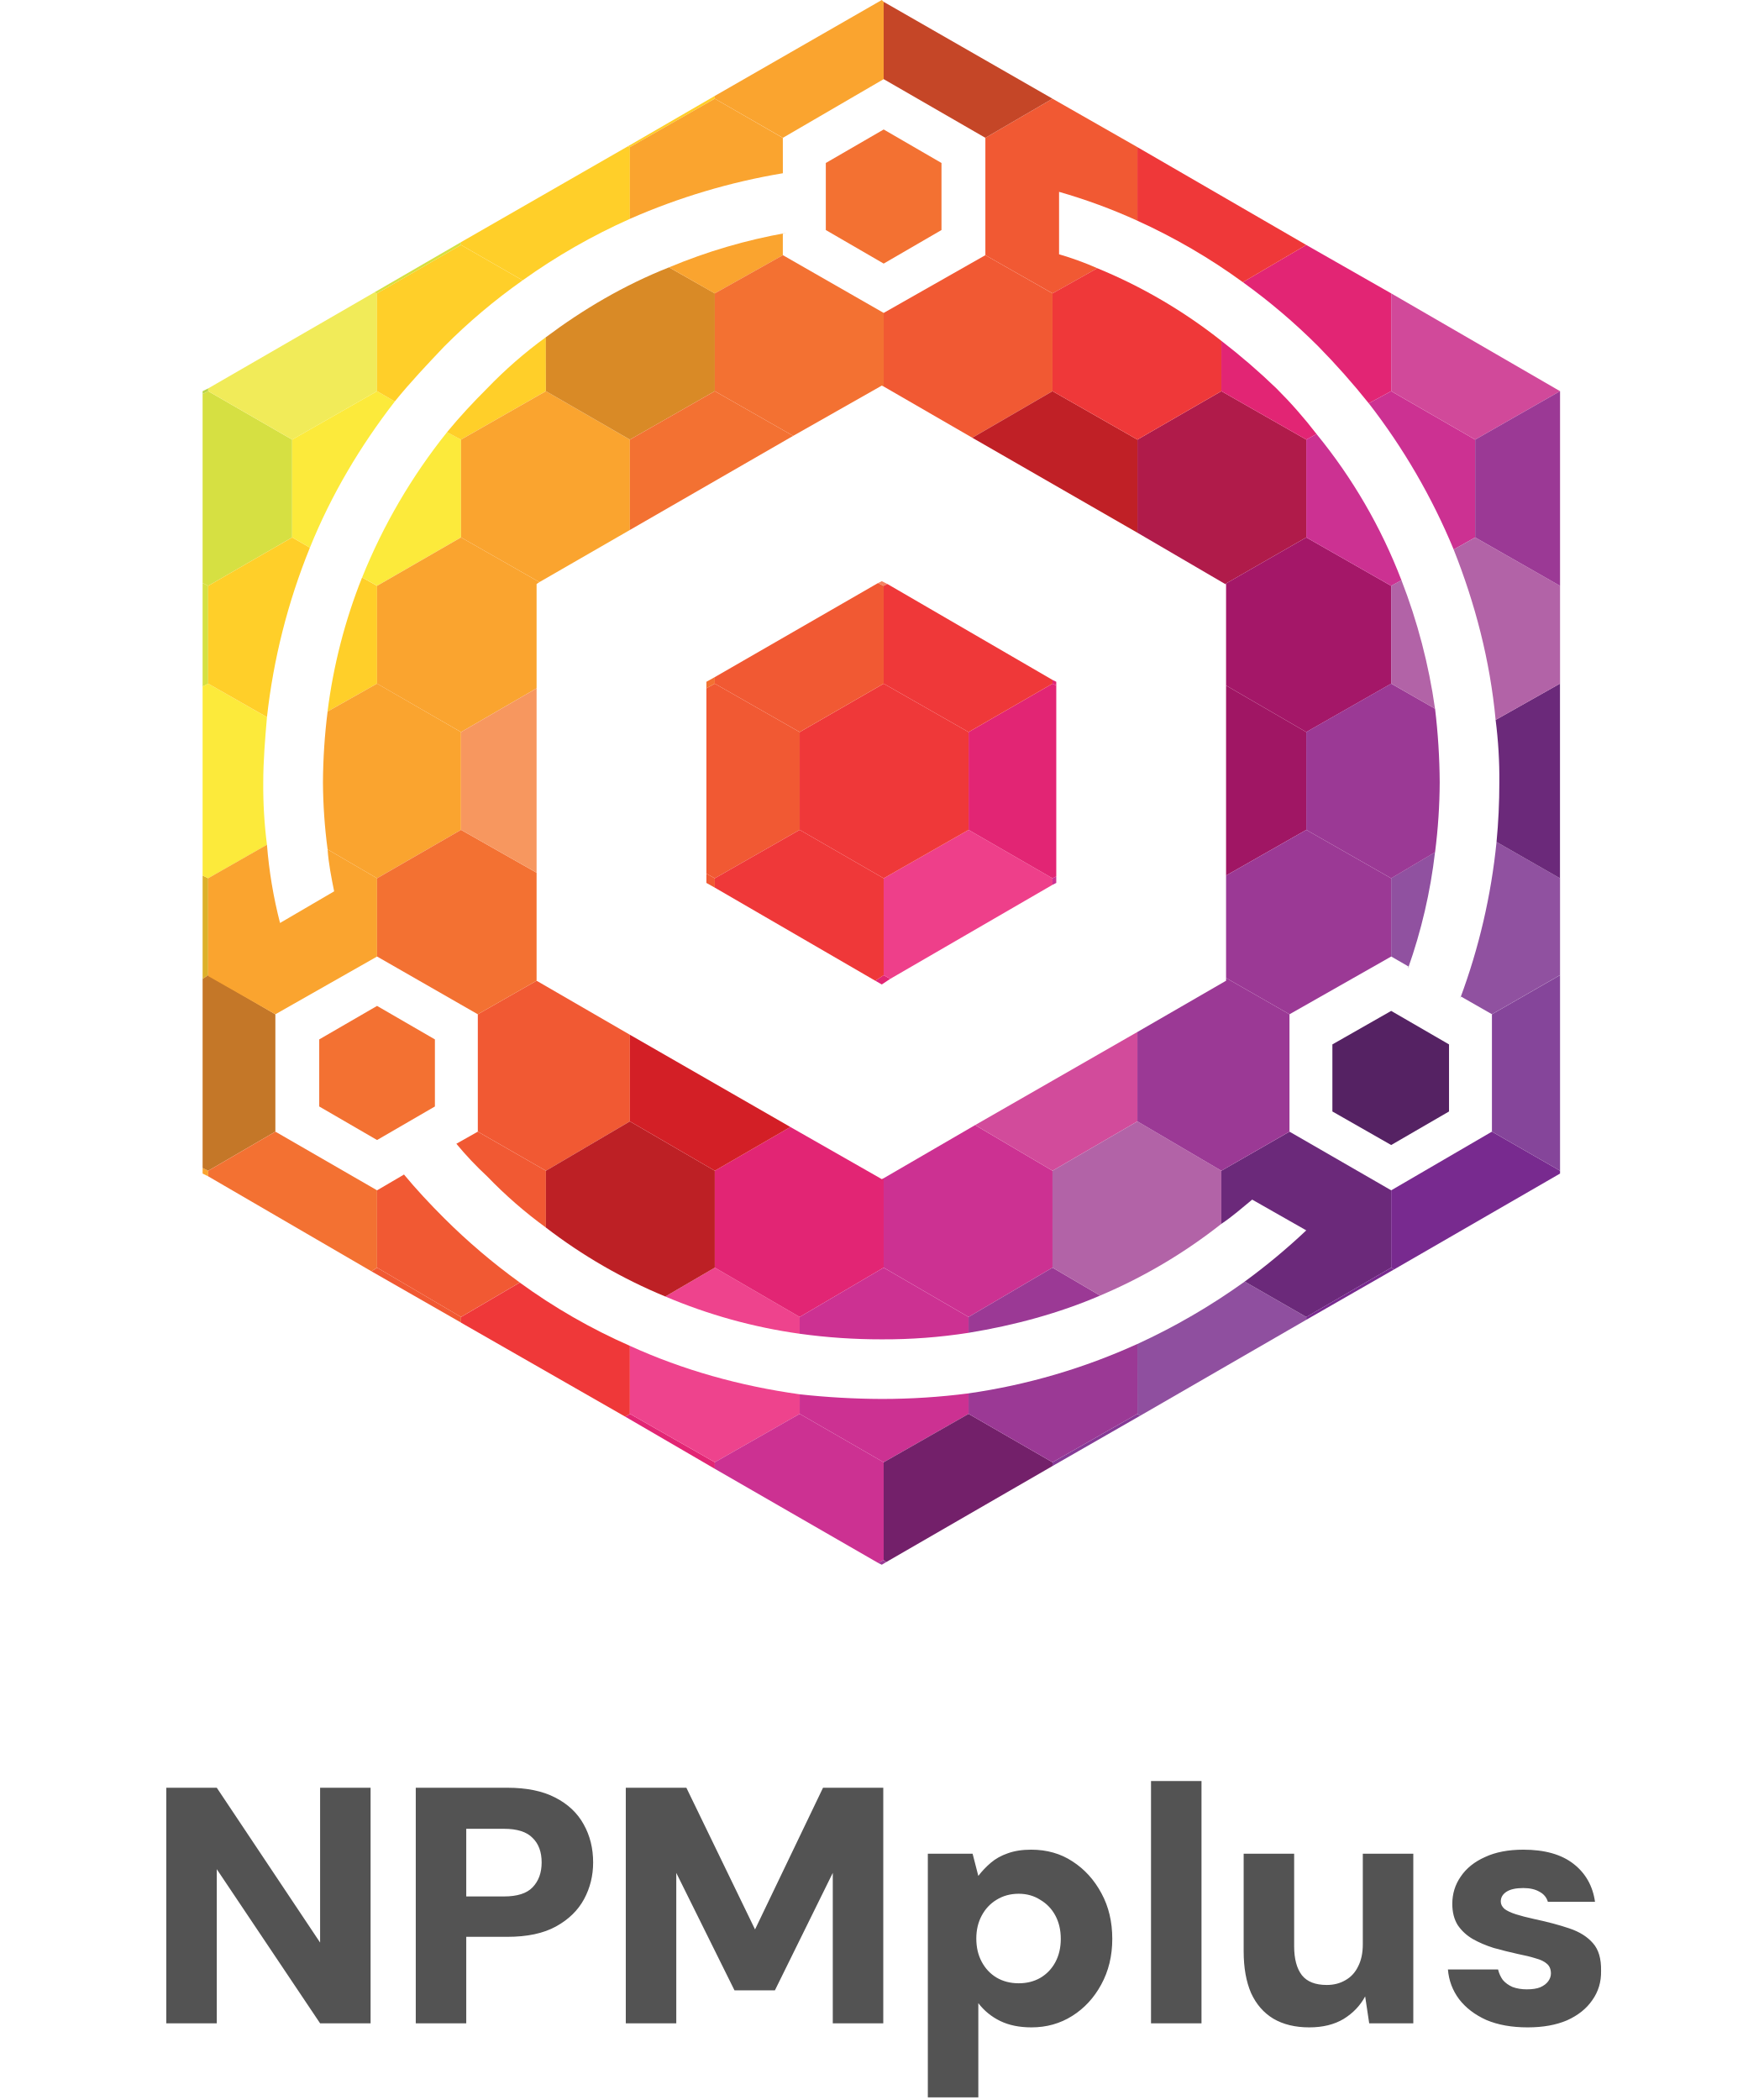
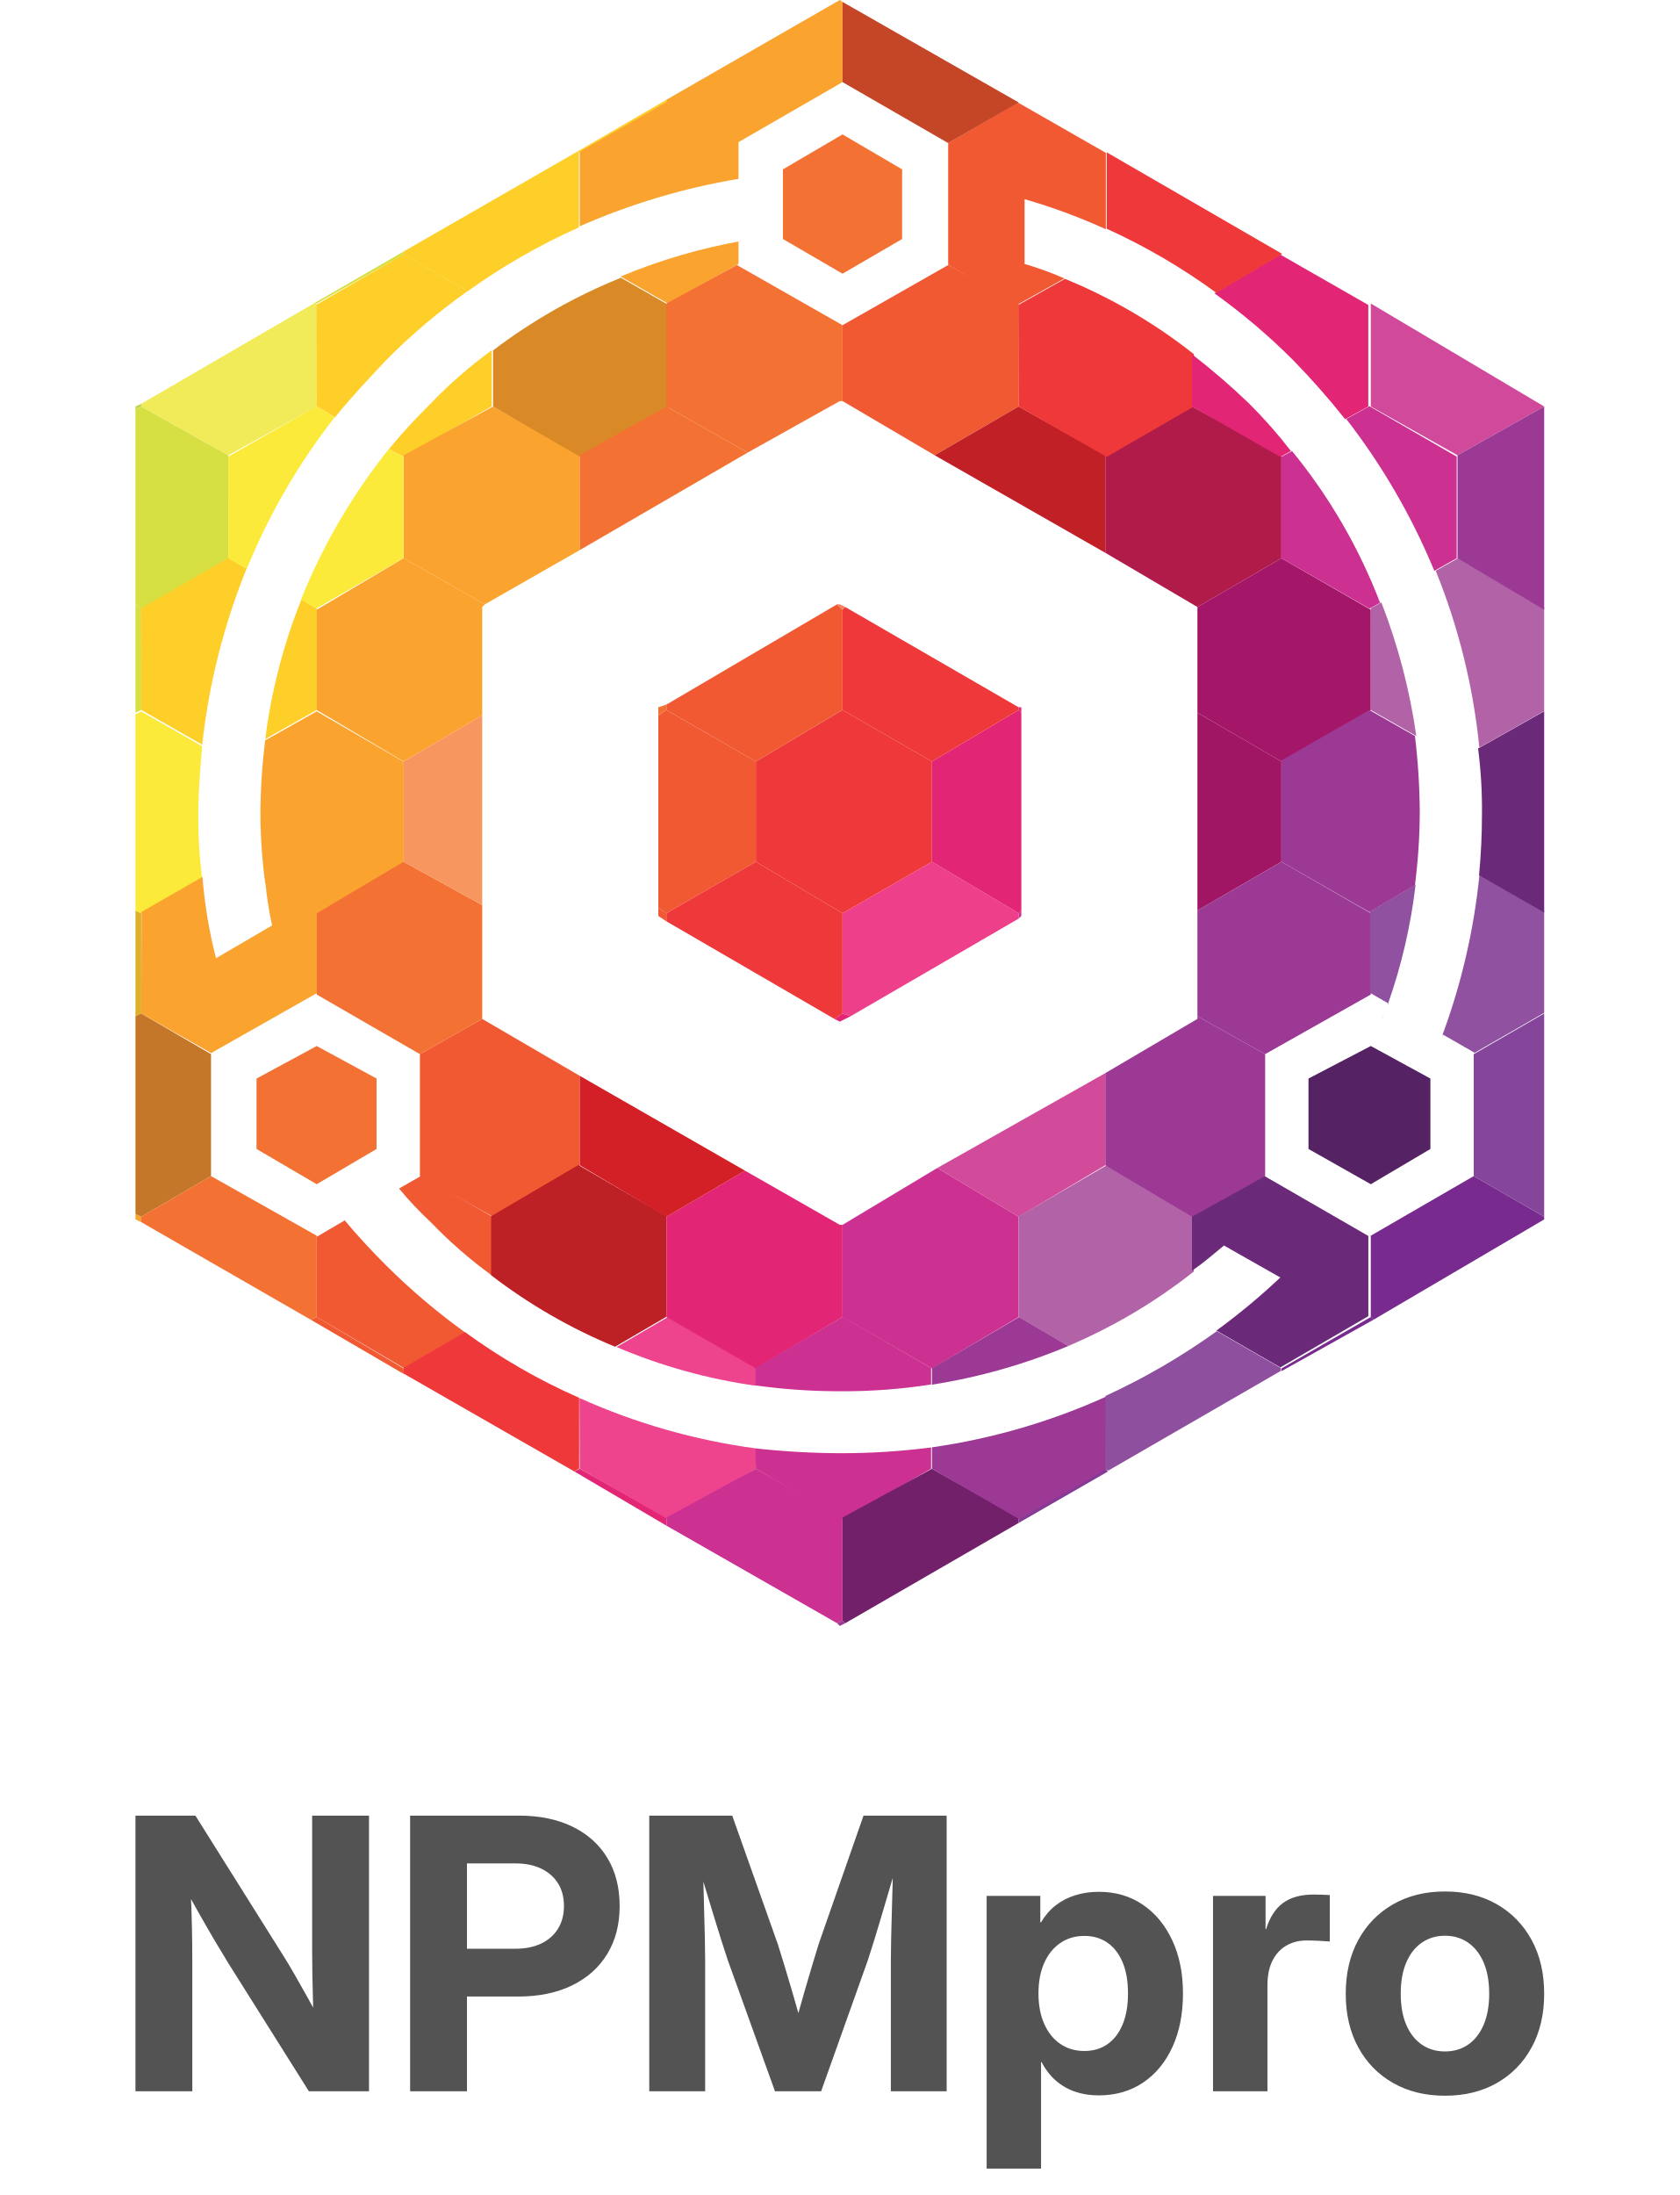
- <svg xmlns="http://www.w3.org/2000/svg" width="1288" height="1534" viewBox="0 0 1288 1534" fill="none">
-   <path fill-rule="evenodd" clip-rule="evenodd" d="M152.087 859.287V855.213L148 853.169V857.256L152.087 859.287Z" fill="#FAA42F" />
-   <path fill-rule="evenodd" clip-rule="evenodd" d="M148 715.053L152.087 712.329V641.568L148 639.549V715.053Z" fill="#DDB02A" />
-   <path fill-rule="evenodd" clip-rule="evenodd" d="M148 853.169L152.087 855.213L201.15 826.631V740.91L152.087 712.329L148 715.053V853.169Z" fill="#C47728" />
-   <path fill-rule="evenodd" clip-rule="evenodd" d="M271.351 928.674L275.438 925.974L336.773 962.023V966.122L271.351 928.674Z" fill="#F15933" />
-   <path fill-rule="evenodd" clip-rule="evenodd" d="M271.351 928.674L275.438 925.974V869.504L201.15 826.631L152.086 855.213V859.287L271.351 928.674Z" fill="#F37132" />
-   <path fill-rule="evenodd" clip-rule="evenodd" d="M148 501.432L152.087 499.389V427.947L148 425.892V501.432Z" fill="#D6E042" />
-   <path fill-rule="evenodd" clip-rule="evenodd" d="M148 639.549L152.074 641.568L195.008 617.085C193.072 601.969 192.166 586.739 192.296 571.5C192.296 555.835 193.658 539.501 195.008 523.872L152.074 499.353L148 501.396V639.549Z" fill="#FCEA3B" />
-   <path fill-rule="evenodd" clip-rule="evenodd" d="M152.075 713.01L201.15 740.91L275.438 698.719V641.556L239.304 620.49C239.997 630.707 242.04 640.899 244.083 651.103L204.556 674.212C199.724 655.47 196.529 636.343 195.008 617.048L152.075 641.531V713.01Z" fill="#FAA42F" />
-   <path fill-rule="evenodd" clip-rule="evenodd" d="M275.438 925.974V869.504L295.189 857.937L294.52 857.268C304.056 868.822 314.272 879.696 324.501 889.912C341.631 906.989 360.087 922.683 379.694 936.847L336.76 962.023L275.438 925.974ZM349.032 826.643L398.777 855.213V896.711C383.401 885.513 369.035 872.99 355.843 859.287C347.826 851.862 340.313 843.911 333.355 835.485L349.032 826.643Z" fill="#F15933" />
-   <path fill-rule="evenodd" clip-rule="evenodd" d="M522.14 1072.93V1068.16L460.124 1032.8L456.719 1034.84L522.14 1072.93Z" fill="#E22574" />
-   <path fill-rule="evenodd" clip-rule="evenodd" d="M456.719 1034.84L460.124 1032.8V983.113C431.728 970.648 404.762 955.152 379.694 936.896L336.761 962.072V966.171L456.719 1034.84Z" fill="#EF3839" />
-   <path fill-rule="evenodd" clip-rule="evenodd" d="M148 287.787L152.087 285.744V283.713L148 285.744V287.787Z" fill="#BBD64B" />
-   <path fill-rule="evenodd" clip-rule="evenodd" d="M148 425.891L152.087 427.947L213.422 392.566V321.136L152.087 285.744L148 287.787V425.891Z" fill="#D6E042" />
-   <path fill-rule="evenodd" clip-rule="evenodd" d="M152.075 499.353L195.008 523.835C199.725 481.327 210.28 439.672 226.375 400.046L213.422 392.579L152.075 427.947V499.353ZM239.304 519.761L275.438 499.353V427.947L264.492 421.805C251.958 453.266 243.482 486.195 239.267 519.798L239.304 519.761Z" fill="#FFCF29" />
-   <path fill-rule="evenodd" clip-rule="evenodd" d="M239.303 620.49L275.438 641.568L336.76 606.199V534.757L275.438 499.353L239.303 519.761C237.139 536.912 236.005 554.177 235.91 571.464C236.005 587.849 237.139 604.212 239.303 620.454V620.49Z" fill="#FAA42F" />
-   <path fill-rule="evenodd" clip-rule="evenodd" d="M349.033 740.91L391.966 716.403L460.124 755.87V819.139L398.789 855.213L349.033 826.631V740.91Z" fill="#F15933" />
-   <path fill-rule="evenodd" clip-rule="evenodd" d="M460.124 1032.8L522.152 1068.16L584.181 1032.8V1018.51C540.554 1012.42 498.983 1000.82 460.124 983.113V1032.8ZM584.181 974.271V962.023L522.152 925.974L486.018 947.063C517.396 960.409 550.398 969.557 584.169 974.271H584.181Z" fill="#EE438D" />
-   <path fill-rule="evenodd" clip-rule="evenodd" d="M349.032 740.91L391.966 716.403V637.493L336.773 606.199L275.438 641.568V698.719L349.032 740.91Z" fill="#F37132" />
-   <path fill-rule="evenodd" clip-rule="evenodd" d="M641.405 1141.65L645.504 1139.61V1068.16L584.156 1032.8L522.14 1068.16V1072.93L641.405 1141.65Z" fill="#CC3192" />
-   <path fill-rule="evenodd" clip-rule="evenodd" d="M486.006 947.063L522.14 925.974V855.213L460.112 819.139L398.765 855.213V896.711C425.502 917.255 454.831 934.185 485.994 947.063H486.006Z" fill="#BD2025" />
-   <path fill-rule="evenodd" clip-rule="evenodd" d="M647.522 1140.97L645.504 1139.61L641.405 1141.65L644.129 1143L647.522 1140.97Z" fill="#9B3995" />
-   <path fill-rule="evenodd" clip-rule="evenodd" d="M152.086 285.744L213.422 321.137L275.438 285.744V214.302L273.394 213.621L152.086 283.713V285.744Z" fill="#F1EB59" />
-   <path fill-rule="evenodd" clip-rule="evenodd" d="M213.422 392.578L226.375 400.046C242.04 361.248 263.166 325.855 288.403 293.236L275.45 285.744L213.422 321.136V392.578ZM264.504 421.768L275.45 427.91L336.773 392.542V321.136L326.557 315.688C300.801 347.835 279.902 383.589 264.528 421.805L264.504 421.768Z" fill="#FCEA3B" />
-   <path fill-rule="evenodd" clip-rule="evenodd" d="M275.438 499.389L336.773 534.757L391.966 502.782V426.597L394.021 425.223L336.773 392.567L275.438 427.947V499.389Z" fill="#FAA42F" />
-   <path fill-rule="evenodd" clip-rule="evenodd" d="M522.14 925.974L584.156 962.023L645.504 925.974V860.662L644.129 861.331L577.345 823.238L522.14 855.213V925.974Z" fill="#E22574" />
-   <path fill-rule="evenodd" clip-rule="evenodd" d="M336.773 606.199L391.966 637.493V502.782L336.773 534.757V606.199Z" fill="#F7975F" />
-   <path fill-rule="evenodd" clip-rule="evenodd" d="M584.157 1032.8L645.492 1068.16L707.52 1032.8V1017.82C686.499 1020.54 665.325 1021.9 644.13 1021.9C624.097 1021.83 604.082 1020.69 584.169 1018.51L584.157 1032.8ZM707.508 973.59V962.023L645.48 925.974L584.145 962.023V974.271C604.012 977.027 624.048 978.393 644.105 978.357C665.329 978.458 686.526 976.864 707.496 973.59H707.508Z" fill="#CC3192" />
-   <path fill-rule="evenodd" clip-rule="evenodd" d="M460.124 819.139L522.14 855.213L577.345 823.238L460.124 755.87V819.139Z" fill="#D31F26" />
-   <path fill-rule="evenodd" clip-rule="evenodd" d="M645.504 1139.61L647.523 1140.97L768.831 1070.89V1068.16L707.52 1032.8L645.504 1068.16V1139.61Z" fill="#73206A" />
-   <path fill-rule="evenodd" clip-rule="evenodd" d="M273.395 213.621L275.438 214.302L336.773 178.934V176.878L273.395 213.621Z" fill="#D6E042" />
-   <path fill-rule="evenodd" clip-rule="evenodd" d="M275.438 285.744L288.391 293.236C299.957 278.945 312.241 266.029 324.501 253.1C342.145 235.365 361.3 219.201 381.75 204.791L336.749 178.946L275.426 214.314L275.438 285.744ZM326.52 315.688L336.737 321.137L398.765 285.744V246.301C383.378 257.481 369.011 270 355.832 283.713C345.615 293.905 336.08 304.097 326.532 315.688H326.52Z" fill="#FFCF29" />
-   <path fill-rule="evenodd" clip-rule="evenodd" d="M336.773 392.566L394.021 425.222L460.124 387.13V321.136L398.789 285.744L336.773 321.136V392.566Z" fill="#FAA42F" />
-   <path fill-rule="evenodd" clip-rule="evenodd" d="M832.902 1034.13L830.847 1032.8L768.831 1068.16V1070.89L832.902 1034.13Z" fill="#853A96" />
-   <path fill-rule="evenodd" clip-rule="evenodd" d="M645.504 925.974L707.52 962.023L768.831 925.974V855.213L712.288 821.863L645.504 860.661V925.974Z" fill="#CC3192" />
-   <path fill-rule="evenodd" clip-rule="evenodd" d="M707.508 1032.8L768.831 1068.16L830.859 1032.8V981.714C791.669 999.558 750.134 1011.72 707.508 1017.82V1032.8ZM803.591 946.382L768.831 925.974L707.508 962.023V973.59C740.906 968.141 773.598 959.299 803.591 946.382Z" fill="#9B3995" />
-   <path fill-rule="evenodd" clip-rule="evenodd" d="M336.761 178.934L381.762 204.779C406.305 187.205 432.564 172.161 460.136 159.875V107.492L458.762 106.811L336.773 176.878L336.761 178.934Z" fill="#FFCF29" />
-   <path fill-rule="evenodd" clip-rule="evenodd" d="M398.777 285.744L460.124 321.137L522.153 285.744V214.302L488.706 195.292C455.989 208.233 426.009 225.917 398.704 246.374L398.777 285.744Z" fill="#D98A26" />
-   <path fill-rule="evenodd" clip-rule="evenodd" d="M830.847 1032.8L832.89 1034.15L954.198 964.079V962.023L909.197 936.178C884.596 953.853 858.35 969.118 830.823 981.763L830.847 1032.8Z" fill="#8F4F9F" />
-   <path fill-rule="evenodd" clip-rule="evenodd" d="M579.389 318.388L522.14 285.744L460.124 321.136V387.13L579.389 318.388Z" fill="#F37132" />
-   <path fill-rule="evenodd" clip-rule="evenodd" d="M712.288 821.863L768.831 855.213L830.847 819.139V753.827L712.288 821.863Z" fill="#D24B9B" />
-   <path fill-rule="evenodd" clip-rule="evenodd" d="M768.831 925.974L803.591 946.382C835.335 932.965 865.132 915.342 892.182 893.986V855.213L830.847 819.139L768.818 855.213L768.831 925.974Z" fill="#B263A7" />
-   <path fill-rule="evenodd" clip-rule="evenodd" d="M458.75 106.81L460.124 107.492L522.14 72.087V70.068L458.75 106.81Z" fill="#FFCF29" />
-   <path fill-rule="evenodd" clip-rule="evenodd" d="M488.706 195.292L522.104 214.351L571.836 186.45V170.76L574.572 170.091C545.103 175.276 516.303 183.729 488.706 195.292ZM571.836 100.717L522.14 72.099L460.112 107.492V159.875C495.838 144.184 533.375 132.99 571.86 126.55L571.836 100.717Z" fill="#FAA42F" />
-   <path fill-rule="evenodd" clip-rule="evenodd" d="M909.222 936.178L954.223 962.023L1016.25 925.974V869.504L941.939 826.643L892.182 855.213V893.986C900.38 888.538 907.178 882.42 914.695 876.29L954.198 898.754C939.996 912.159 924.967 924.658 909.197 936.178H909.222Z" fill="#6B297A" />
-   <path fill-rule="evenodd" clip-rule="evenodd" d="M1018.27 927.324L1016.23 925.974L954.21 962.023V964.067L1018.27 927.324Z" fill="#782A8F" />
-   <path fill-rule="evenodd" clip-rule="evenodd" d="M522.14 285.744L579.389 318.388L644.129 281.669L645.504 282.338V228.581L571.884 186.401L522.14 214.302V285.744Z" fill="#F37132" />
-   <path fill-rule="evenodd" clip-rule="evenodd" d="M830.847 819.139L892.194 855.213L941.939 826.631V740.91L895.612 714.384V716.403L830.847 753.827V819.139Z" fill="#9B3995" />
-   <path fill-rule="evenodd" clip-rule="evenodd" d="M522.14 72.087L571.884 100.668L645.504 57.808V1.35L644.129 0L522.14 70.068V72.087Z" fill="#FAA42F" />
-   <path fill-rule="evenodd" clip-rule="evenodd" d="M645.504 282.338V228.581L719.78 186.401L768.831 214.302V285.744L710.232 319.762L645.504 282.338Z" fill="#F15933" />
-   <path fill-rule="evenodd" clip-rule="evenodd" d="M1016.23 925.974L1018.27 927.324L1139.58 857.256V855.213L1089.82 826.631L1016.23 869.504V925.974Z" fill="#782A8F" />
-   <path fill-rule="evenodd" clip-rule="evenodd" d="M895.612 639.549L954.21 606.199V534.757L895.612 500.739V639.549Z" fill="#A01664" />
-   <path fill-rule="evenodd" clip-rule="evenodd" d="M830.847 389.149V321.136L768.831 285.744L710.232 319.762L830.847 389.149Z" fill="#C02026" />
-   <path fill-rule="evenodd" clip-rule="evenodd" d="M895.612 714.384L941.939 740.91L1016.23 698.719V641.568L954.21 606.199L895.612 639.549V714.384Z" fill="#9B3995" />
-   <path fill-rule="evenodd" clip-rule="evenodd" d="M719.792 100.668L768.843 72.099L830.871 107.492V161.237C812.338 152.794 793.202 145.741 773.623 140.135V185.745C783.16 188.527 792.505 191.932 801.596 195.937L768.88 214.302L719.792 186.401V100.668Z" fill="#F15933" />
-   <path fill-rule="evenodd" clip-rule="evenodd" d="M1028.49 707.512C1038.25 680.003 1044.89 651.481 1048.26 622.485L1016.21 641.519V698.682L1029.18 706.174L1028.49 707.512ZM1089.82 740.862L1139.58 712.28V641.567L1093.18 615.041C1089.27 654.135 1080.34 692.561 1066.6 729.368L1067.31 727.994L1089.82 740.862Z" fill="#9051A0" />
-   <path fill-rule="evenodd" clip-rule="evenodd" d="M894.919 426.597L954.211 392.566V321.136L892.194 285.744L830.847 321.136V389.149L894.919 426.597Z" fill="#B01B4A" />
-   <path fill-rule="evenodd" clip-rule="evenodd" d="M719.78 100.668L768.831 72.087L645.504 1.35V57.808L719.78 100.668Z" fill="#C54627" />
-   <path fill-rule="evenodd" clip-rule="evenodd" d="M895.612 500.739L954.21 534.757L1016.23 499.389V427.947L954.21 392.567L894.918 426.597H895.612V500.739Z" fill="#A41768" />
-   <path fill-rule="evenodd" clip-rule="evenodd" d="M768.831 285.744L830.859 321.136L892.194 285.744V249.001C864.609 227.168 834.101 209.306 801.56 195.937L768.843 214.302L768.831 285.744Z" fill="#EF3839" />
-   <path fill-rule="evenodd" clip-rule="evenodd" d="M954.198 606.199L1016.23 641.568L1048.27 622.534C1050.46 605.592 1051.59 588.532 1051.67 571.451C1051.56 553.482 1050.43 535.533 1048.27 517.693L1016.21 499.353L954.186 534.721L954.198 606.199Z" fill="#9B3995" />
-   <path fill-rule="evenodd" clip-rule="evenodd" d="M1093.18 615.041L1139.54 641.568V499.353L1092.51 525.879C1094.46 540.994 1095.37 556.224 1095.23 571.464C1095.23 586.423 1094.55 600.714 1093.18 615.005V615.041Z" fill="#6B297A" />
-   <path fill-rule="evenodd" clip-rule="evenodd" d="M892.182 285.744L954.21 321.136L961.703 317.038C952.675 305.301 942.888 294.169 932.403 283.713C919.646 271.414 906.223 259.826 892.194 249.001L892.182 285.744ZM999.856 294.61L1016.21 285.744V214.302L954.186 178.933L907.86 206.129C927.492 220.265 945.946 235.969 963.04 253.088C976.009 266.287 988.289 280.147 999.832 294.61H999.856Z" fill="#E22574" />
-   <path fill-rule="evenodd" clip-rule="evenodd" d="M954.198 392.578L1016.23 427.947L1023.72 423.848C1008.89 385.157 987.945 349.095 961.69 317.038L954.198 321.136V392.578ZM1061.87 401.421L1077.56 392.578V321.136L1016.21 285.744L999.856 294.61C1025.21 327.285 1046.07 363.208 1061.88 401.421H1061.87Z" fill="#CC3192" />
-   <path fill-rule="evenodd" clip-rule="evenodd" d="M907.872 206.129L954.198 178.934L830.847 107.491V161.237C857.982 173.543 883.79 188.585 907.872 206.129Z" fill="#EF3839" />
-   <path fill-rule="evenodd" clip-rule="evenodd" d="M1016.21 499.353L1048.26 517.706C1043.71 485.568 1035.47 454.063 1023.71 423.812L1016.21 427.91V499.353ZM1092.55 525.879L1139.58 499.353V427.947L1077.55 392.579L1061.86 401.421C1077.55 440.888 1088.43 482.374 1092.53 525.915L1092.55 525.879Z" fill="#B263A7" />
-   <path fill-rule="evenodd" clip-rule="evenodd" d="M1016.23 285.744L1077.56 321.136L1139.58 285.744L1016.23 214.302V285.744Z" fill="#D1499A" />
-   <path fill-rule="evenodd" clip-rule="evenodd" d="M1077.56 392.566L1139.58 427.947V285.744L1077.56 321.136V392.566Z" fill="#9B3995" />
-   <path fill-rule="evenodd" clip-rule="evenodd" d="M1089.82 826.631L1139.58 855.213V713.01V712.329L1089.82 740.91V826.631Z" fill="#85459A" />
-   <path fill-rule="evenodd" clip-rule="evenodd" d="M516.01 638.174L522.14 641.568V648.391L516.01 644.961V638.174Z" fill="#F15933" />
-   <path fill-rule="evenodd" clip-rule="evenodd" d="M516.01 502.782L522.14 499.389L584.156 534.757V606.199L522.14 641.568L516.01 638.174V502.782Z" fill="#F15933" />
-   <path fill-rule="evenodd" clip-rule="evenodd" d="M650.272 715.053L645.504 712.329L639.362 716.403L644.13 719.127L650.272 715.053Z" fill="#E22574" />
-   <path fill-rule="evenodd" clip-rule="evenodd" d="M639.362 716.403L645.504 712.329V641.568L584.156 606.199L522.14 641.568V648.391L639.362 716.403Z" fill="#EF3839" />
-   <path fill-rule="evenodd" clip-rule="evenodd" d="M645.504 712.329L650.272 715.053L768.831 646.335V641.568L707.52 606.199L645.504 641.568V712.329Z" fill="#EE3F8A" />
-   <path fill-rule="evenodd" clip-rule="evenodd" d="M584.157 606.199L645.504 641.568L707.52 606.199V534.757L645.504 499.389L584.157 534.757V606.199Z" fill="#EF3839" />
-   <path fill-rule="evenodd" clip-rule="evenodd" d="M707.52 606.199L768.831 641.568L771.58 640.218V500.739L768.831 499.389L707.52 534.757V606.199Z" fill="#E22574" />
-   <path fill-rule="evenodd" clip-rule="evenodd" d="M771.579 640.218L768.831 641.568V646.335L771.579 644.961V640.218Z" fill="#CC3192" />
-   <path fill-rule="evenodd" clip-rule="evenodd" d="M516.01 502.782L522.14 499.389V494.609L516.01 498.015V502.782Z" fill="#F37132" />
-   <path fill-rule="evenodd" clip-rule="evenodd" d="M522.14 499.389V494.609L641.405 425.892L645.504 427.947V499.389L584.156 534.757L522.14 499.389Z" fill="#F15933" />
-   <path fill-rule="evenodd" clip-rule="evenodd" d="M648.228 426.597L645.504 427.947L641.405 425.892L644.129 424.542L648.228 426.597Z" fill="#F4805F" />
-   <path fill-rule="evenodd" clip-rule="evenodd" d="M645.504 499.389L707.52 534.757L768.831 499.389V496.665L648.228 426.597L645.504 427.947V499.389Z" fill="#EF3839" />
-   <path fill-rule="evenodd" clip-rule="evenodd" d="M768.831 499.389L771.579 500.739V498.015L768.831 496.665V499.389Z" fill="#E22574" />
-   <path fill-rule="evenodd" clip-rule="evenodd" d="M603.239 168.036L645.504 192.543L687.732 168.036V119.058L645.504 94.575L603.239 119.058V168.036Z" fill="#F37132" />
-   <path fill-rule="evenodd" clip-rule="evenodd" d="M973.281 811.902L1016.23 836.41L1058.48 811.902V762.912L1016.23 738.441L973.281 762.912V811.902Z" fill="#552263" />
-   <path fill-rule="evenodd" clip-rule="evenodd" d="M233.186 808.254L275.438 832.761L317.69 808.254V759.263L275.438 734.793L233.186 759.263V808.254Z" fill="#F37132" />
-   <path d="M121.472 1478V1305.9H158.351L233.829 1418.99V1305.9H270.708V1478H233.829L158.351 1365.4V1478H121.472ZM303.705 1478V1305.9H370.578C384.674 1305.9 396.311 1308.28 405.49 1313.03C414.833 1317.78 421.799 1324.34 426.388 1332.7C430.977 1340.89 433.272 1350.15 433.272 1360.48C433.272 1370.15 431.059 1379.08 426.634 1387.28C422.208 1395.47 415.406 1402.11 406.228 1407.19C397.049 1412.27 385.166 1414.81 370.578 1414.81H340.584V1478H303.705ZM340.584 1385.31H368.12C377.79 1385.31 384.756 1383.1 389.018 1378.67C393.443 1374.08 395.656 1368.02 395.656 1360.48C395.656 1352.78 393.443 1346.79 389.018 1342.53C384.756 1338.11 377.79 1335.89 368.12 1335.89H340.584V1385.31ZM457.126 1478V1305.9H501.38L551.535 1409.41L601.198 1305.9H645.207V1478H608.328V1368.1L566.041 1453.91H536.538L494.005 1368.1V1478H457.126ZM677.762 1532.09V1354.09H710.461L714.641 1370.31C717.263 1366.87 720.295 1363.68 723.737 1360.73C727.179 1357.78 731.277 1355.48 736.03 1353.84C740.947 1352.04 746.684 1351.14 753.24 1351.14C764.714 1351.14 774.794 1354.01 783.481 1359.74C792.332 1365.48 799.38 1373.26 804.625 1383.1C809.87 1392.77 812.492 1403.83 812.492 1416.29C812.492 1428.75 809.788 1439.89 804.379 1449.73C799.134 1459.4 792.086 1467.02 783.235 1472.59C774.384 1478.16 764.468 1480.95 753.486 1480.95C744.635 1480.95 737.014 1479.39 730.621 1476.28C724.229 1473.16 718.902 1468.82 714.641 1463.25V1532.09H677.762ZM744.144 1448.74C750.044 1448.74 755.289 1447.43 759.878 1444.81C764.632 1442.02 768.32 1438.17 770.942 1433.25C773.565 1428.34 774.876 1422.68 774.876 1416.29C774.876 1409.9 773.565 1404.24 770.942 1399.33C768.32 1394.41 764.632 1390.56 759.878 1387.77C755.289 1384.82 750.044 1383.34 744.144 1383.34C738.079 1383.34 732.67 1384.82 727.917 1387.77C723.328 1390.56 719.722 1394.41 717.099 1399.33C714.477 1404.24 713.166 1409.82 713.166 1416.04C713.166 1422.44 714.477 1428.09 717.099 1433.01C719.722 1437.93 723.328 1441.78 727.917 1444.56C732.67 1447.35 738.079 1448.74 744.144 1448.74ZM840.787 1478V1300.98H877.666V1478H840.787ZM956.407 1480.95C946.081 1480.95 937.312 1478.82 930.1 1474.56C923.052 1470.3 917.644 1464.07 913.874 1455.87C910.268 1447.51 908.465 1437.35 908.465 1425.39V1354.09H945.344V1421.7C945.344 1430.88 947.228 1437.93 950.998 1442.84C954.768 1447.6 960.833 1449.97 969.192 1449.97C974.273 1449.97 978.78 1448.82 982.714 1446.53C986.812 1444.24 989.926 1440.88 992.057 1436.45C994.351 1432.02 995.499 1426.62 995.499 1420.22V1354.09H1032.38V1478H1000.17L997.22 1458.33C993.614 1465.05 988.369 1470.54 981.485 1474.8C974.601 1478.9 966.241 1480.95 956.407 1480.95ZM1115.95 1480.95C1104.31 1480.95 1094.23 1479.15 1085.71 1475.54C1077.35 1471.77 1070.71 1466.69 1065.79 1460.3C1061.04 1453.91 1058.33 1446.69 1057.68 1438.66H1094.31C1094.97 1441.45 1096.11 1443.99 1097.75 1446.28C1099.56 1448.42 1101.93 1450.14 1104.88 1451.45C1108 1452.59 1111.44 1453.17 1115.21 1453.17C1119.31 1453.17 1122.58 1452.68 1125.04 1451.69C1127.66 1450.55 1129.63 1449.07 1130.94 1447.27C1132.25 1445.46 1132.91 1443.58 1132.91 1441.61C1132.91 1438.5 1131.93 1436.12 1129.96 1434.48C1128.16 1432.84 1125.45 1431.53 1121.85 1430.55C1118.24 1429.4 1113.9 1428.34 1108.82 1427.35C1102.92 1426.04 1097.01 1424.57 1091.11 1422.93C1085.38 1421.12 1080.21 1418.91 1075.63 1416.29C1071.2 1413.67 1067.59 1410.31 1064.81 1406.21C1062.18 1401.95 1060.87 1396.78 1060.87 1390.72C1060.87 1383.34 1062.92 1376.71 1067.02 1370.81C1071.12 1364.74 1077.02 1359.99 1084.72 1356.55C1092.43 1352.94 1101.77 1351.14 1112.75 1351.14C1128.32 1351.14 1140.53 1354.58 1149.38 1361.46C1158.23 1368.35 1163.48 1377.61 1165.12 1389.25H1130.7C1129.71 1385.97 1127.66 1383.51 1124.55 1381.87C1121.44 1380.07 1117.5 1379.17 1112.75 1379.17C1107.34 1379.17 1103.24 1380.07 1100.46 1381.87C1097.67 1383.67 1096.28 1386.05 1096.28 1389C1096.28 1390.97 1097.18 1392.77 1098.98 1394.41C1100.95 1395.88 1103.73 1397.19 1107.34 1398.34C1110.95 1399.49 1115.37 1400.64 1120.62 1401.78C1130.62 1403.91 1139.22 1406.21 1146.43 1408.67C1153.81 1411.13 1159.54 1414.73 1163.64 1419.49C1167.74 1424.08 1169.71 1430.8 1169.54 1439.65C1169.71 1447.68 1167.58 1454.81 1163.15 1461.04C1158.89 1467.26 1152.74 1472.18 1144.71 1475.79C1136.68 1479.23 1127.09 1480.95 1115.95 1480.95Z" fill="#535353" />
+ <svg xmlns="http://www.w3.org/2000/svg" width="620" height="810" viewBox="0 0 620 810">
+   <svg x="50" y="0" width="520" height="600" viewBox="0 0 520 600">
+     <defs>
+       <style>.a{isolation:isolate;}.b{fill:#545454;}.c{fill:#faa42f;}.aa,.ab,.ac,.ad,.ae,.af,.ag,.ah,.aj,.ak,.am,.an,.ao,.c,.d,.e,.f,.g,.h,.i,.j,.k,.l,.m,.n,.o,.p,.q,.r,.s,.t,.u,.v,.w,.x,.y,.z{fill-rule:evenodd;}.d{fill:#ddb02a;}.e{fill:#c47728;}.f{fill:#f15933;}.g{fill:#f37132;}.h{fill:#d6e042;}.i{fill:#fcea3b;}.j{fill:#e22574;}.k{fill:#ef3839;}.l{fill:#bbd64b;}.m{fill:#ffcf29;}.n{fill:#ee438d;}.o{fill:#cc3192;}.p{fill:#bd2025;}.q{fill:#9b3995;}.r{fill:#f1eb59;}.s{fill:#f7975f;}.t{fill:#d31f26;}.u{fill:#73206a;}.ai,.v{fill:#853a96;}.w{fill:#d98a26;}.x{fill:#8f4f9f;}.y{fill:#d24b9b;}.z{fill:#b263a7;}.aa{fill:#6b297a;}.ab{fill:#782a8f;}.ac{fill:#a01664;}.ad{fill:#c02026;}.ae{fill:#9051a0;}.af{fill:#b01b4a;}.ag{fill:#c54627;}.ah{fill:#a41768;}.aj{fill:#d1499a;}.ak{fill:#85459a;}.al{fill:#341144;}.am{fill:#ee3f8a;}.an{fill:#f4805f;}.ao{fill:#552263;}</style>
+     </defs>
+     <polygon class="c" points="2.14 451 2.14 449 0 448 0 450" />
+     <polygon class="d" points="0 375 2.14 374 2.14 337 0 336" />
+     <polygon class="e" points="27.9 434 27.9 389 2.14 374 0 375 0 448 2.14 449" />
+     <polygon class="f" points="64.7 487 66.9 486 99 505 99 507" />
+     <polygon class="g" points="66.9 456 27.9 434 2.14 449 2.14 451 64.7 487 66.9 486" />
+     <polygon class="h" points="0 263 2.14 262 2.14 225 0 223" />
+     <path class="i" d="m0 336 2.14 1.07 22.5-12.8a177 177 0 0 1-1.44-23.9c0-8.22 0.71-16.8 1.43-25l-22.5-12.8-2.14 1.08z" />
+     <path class="c" d="m2.14 374 25.8 14.6 39-22.1v-30l-19-11.1a126 126 0 0 0 2.5 16.1l-20.7 12.1a174 174 0 0 1-5-30l-22.5 12.9z" />
+     <path class="f" d="m66.9 486v-29.6l10.4-6.07-0.36-0.36c5 6.07 10.4 11.8 15.7 17.1a241 241 0 0 0 29 24.6l-22.5 13.2zm38.6-52.1 26.1 15v21.8a170 170 0 0 1-22.5-19.6 130 130 0 0 1-11.8-12.5z" />
+     <polygon class="j" points="196 563 196 560 164 542 162 543" />
+     <path class="k" d="m162 543 1.79-1.07v-26.1a226 226 0 0 1-42.2-24.3l-22.6 13.2v2.15z" />
+     <polygon class="l" points="0 151 2.14 150 2.14 149 0 150" />
+     <polygon class="h" points="34.3 206 34.3 168 2.14 150 0 151 0 223 2.14 225" />
+     <path class="m" d="m2.14 262 22.5 12.8a244 244 0 0 1 16.4-65l-6.79-3.91-32.2 18.6zm45.8 10.7 19-10.7v-37.5l-5.72-3.22a209 209 0 0 0-13.3 51.4z" />
+     <path class="c" d="m47.9 326 19 11.1 32.1-18.6v-37.4l-32.1-18.6-19 10.7a226 226 0 0 0-1.78 27.1 203 203 0 0 0 1.78 25.7z" />
+     <polygon class="f" points="128 376 164 397 164 430 132 449 105 434 105 389" />
+     <path class="n" d="m164 542 32.5 18.6 32.5-18.6v-7.5a235 235 0 0 1-65.1-18.6zm65.1-30.7v-6.42l-32.5-18.9-19 11.1a203 203 0 0 0 51.5 14.3z" />
+     <polygon class="g" points="128 334 99 318 66.9 337 66.9 367 105 389 128 376" />
+     <polygon class="o" points="261 560 229 542 196 560 196 563 259 599 261 598" />
+     <path class="p" d="m177 497 19-11.1v-37.1l-32.5-18.9-32.2 18.9v21.8a201 201 0 0 0 45.8 26.4z" />
+     <polygon class="q" points="262 599 261 598 259 599 260 600" />
+     <polygon class="r" points="66.9 150 66.9 112 65.8 112 2.14 149 2.14 150 34.3 168" />
+     <path class="i" d="m34.3 206 6.79 3.91a236 236 0 0 1 32.5-56l-6.8-3.94-32.5 18.5zm26.8 15.3 5.72 3.22 32.1-18.5v-37.5l-5.36-2.87a221 221 0 0 0-32.5 55.7z" />
+     <polygon class="c" points="99 206 66.9 225 66.9 262 99 281 128 264 128 224 129 223" />
+     <polygon class="j" points="225 432 196 449 196 486 229 505 261 486 261 452 260 452" />
+     <polygon class="s" points="99 318 128 334 128 264 99 281" />
+     <path class="o" d="m229 542 32.2 18.6 32.5-18.6v-7.86a260 260 0 0 1-33.3 2.13 298 298 0 0 1-31.5-1.78zm64.7-31.1v-6.07l-32.6-18.9-32.2 18.9v6.42a225 225 0 0 0 31.5 2.15 209 209 0 0 0 33.3-2.5z" />
+     <polygon class="t" points="164 430 196 449 225 432 164 397" />
+     <polygon class="u" points="326 562 326 560 294 542 261 560 261 598 262 599" />
+     <polygon class="h" points="65.8 112 66.9 112 99 93.9 99 92.8" />
+     <path class="m" d="m66.9 150 6.8 3.94c6.07-7.5 12.5-14.3 18.9-21.1a226 226 0 0 1 30-25.4l-23.6-13.6-32.2 18.6zm26.8 15.7 5.32 2.85 32.5-18.6v-20.7a170 170 0 0 0-22.5 19.6c-5.36 5.35-10.4 10.7-15.4 16.8z" />
+     <polygon class="c" points="164 203 164 168 132 150 99 168 99 206 129 223" />
+     <polygon class="v" points="359 543 358 542 326 560 326 562" />
+     <polygon class="o" points="326 486 326 449 296 431 261 452 261 486 294 505" />
+     <path class="q" d="m294 542 32.2 18.6 32.5-18.6v-26.8a238 238 0 0 1-64.7 18.9zm50.4-45.3-18.2-10.7-32.2 18.9v6.07a216 216 0 0 0 50.4-14.3z" />
+     <path class="m" d="m99 93.9 23.6 13.6a235 235 0 0 1 41.1-23.6v-27.5l-0.72-0.39-64 36.8z" />
+     <path class="w" d="m132 150 32.2 18.6 32.5-18.6v-37.5l-17.5-10a204 204 0 0 0-47.2 26.8z" />
+     <path class="x" d="m358 542 1.07 0.7 63.7-36.8v-1.07l-23.6-13.6a248 248 0 0 1-41.1 23.9z" />
+     <polygon class="g" points="226 167 196 150 164 168 164 203" />
+     <polygon class="y" points="296 431 326 449 358 430 358 396" />
+     <path class="z" d="m326 486 18.3 10.7a202 202 0 0 0 46.4-27.5v-20.3l-32.2-18.9-32.5 18.9z" />
+     <polygon class="m" points="163 56 164 56.4 196 37.8 196 36.8" />
+     <path class="c" d="m179 102 17.5 10 26.1-14.6v-8.19l1.44-0.35a212 212 0 0 0-45 13.2zm43.6-49.6-26.1-15-32.5 18.6v27.5a247 247 0 0 1 58.6-17.5z" />
+     <path class="aa" d="m399 491 23.6 13.6 32.5-18.9v-29.6l-39-22.5-26.1 15v20.3c4.3-2.86 7.86-6.07 11.8-9.28l20.8 11.8a243 243 0 0 1-23.6 19.6z" />
+     <polygon class="ab" points="457 487 456 486 423 505 423 506" />
+     <polygon class="g" points="222 97.8 196 112 196 150 226 167 260 148 261 148 261 120" />
+     <polygon class="q" points="392 376 358 396 358 430 390 449 417 434 417 389 392 375" />
+     <polygon class="c" points="222 52.8 261 30.3 261 0.71 260 0 196 36.8 196 37.8" />
+     <polygon class="f" points="261 148 261 120 300 97.8 326 112 326 150 295 168" />
+     <polygon class="ab" points="520 450 520 449 494 434 456 456 456 486 457 487" />
+     <polygon class="ac" points="392 336 423 318 423 281 392 263" />
+     <polygon class="ad" points="358 204 358 168 326 150 295 168" />
+     <polygon class="q" points="417 389 456 367 456 337 423 318 392 336 392 375" />
+     <path class="f" d="m300 52.8 25.7-15 32.5 18.6v28.2a215 215 0 0 0-30-11.1v23.9a119 119 0 0 1 14.7 5.35l-17.2 9.63-25.7-14.6v-45z" />
+     <path class="ae" d="m460 376a11.2 11.2 0 0 0 1.42-3.62 11 11 0 0 1-1.43 3.58zm2.14-5a203 203 0 0 0 10.4-44.6l-16.8 10v30l6.8 3.93zm32.2 17.5 26.1-15v-37.1l-24.3-13.9a239 239 0 0 1-13.9 60l0.37-0.72z" />
+     <polygon class="af" points="423 168 390 150 358 168 358 204 392 224 423 206" />
+     <polygon class="ag" points="300 52.8 326 37.8 261 0.71 261 30.3" />
+     <polygon class="ah" points="392 224 392 224 392 263 423 281 456 262 456 225 423 206" />
+     <path class="k" d="m326 150 32.5 18.6 32.2-18.6v-19.3a197 197 0 0 0-47.6-27.8l-17.2 9.63z" />
+     <path class="q" d="m423 318 32.5 18.6 16.8-10a218 218 0 0 0 1.78-26.8 247 247 0 0 0-1.78-28.2l-16.8-9.57-32.5 18.6z" />
+     <path class="aa" d="m496 323 24.3 13.9v-74.6l-24.7 13.9a175 175 0 0 1 1.44 23.9c0 7.85-0.36 15.4-1.08 22.8z" />
+     <path class="j" d="m390 150 32.6 18.6 3.93-2.14a179 179 0 0 0-15.4-17.5 256 256 0 0 0-21.1-18.2zm56.5 4.7 8.58-4.66v-37.5l-32.5-18.6-24.3 14.3a234 234 0 0 1 29 24.6 281 281 0 0 1 19.2 21.8z" />
+     <polygon class="ab" points="520 374 520 337 520 374" />
+     <path class="o" d="m423 206 32.5 18.6 3.93-2.15a203 203 0 0 0-32.5-56l-3.93 2.11zm56.5 4.64 8.21-4.64v-37.5l-32.2-18.6-8.58 4.7a243 243 0 0 1 32.5 56z" />
+     <path class="k" d="m399 108 24.3-14.3-64.8-37.5v28.2a229 229 0 0 1 40.4 23.6z" />
+     <path class="z" d="m456 262 16.8 9.61a222 222 0 0 0-12.9-49.3l-3.93 2.15zm40 13.9 24.7-13.9v-37.5l-32.5-18.5-8.23 4.64a236 236 0 0 1 16.1 65.3z" />
+     <rect class="ai" x="520" y="225" width="0" height="37.5" />
+     <polygon class="aj" points="456 150 488 168 520 150 456 112" />
+     <polygon class="q" points="520 150 488 168 488 206 520 225" />
+     <polygon class="ak" points="520 374 520 374 494 389 494 434 520 449" />
+     <rect class="al" x="520" y="449" width="0" height="1.07" />
+     <polygon class="f" points="193 335 196 337 196 340 193 338" />
+     <polygon class="f" points="229 281 229 318 196 337 193 335 193 264 196 262" />
+     <polygon class="j" points="264 375 261 374 258 376 260 377" />
+     <polygon class="k" points="261 337 229 318 196 337 196 340 258 376 261 374" />
+     <polygon class="am" points="326 339 326 337 294 318 261 337 261 374 264 375" />
+     <polygon class="k" points="294 318 294 281 261 262 229 281 229 318 261 337" />
+     <polygon class="j" points="327 336 327 263 326 262 294 281 294 318 326 337" />
+     <polygon class="o" points="327 336 326 337 326 339 327 338" />
+     <polygon class="g" points="193 264 196 262 196 260 193 261" />
+     <polygon class="f" points="259 223 261 225 261 262 229 281 196 262 196 260" />
+     <polygon class="an" points="262 224 261 225 259 223 260 223" />
+     <polygon class="k" points="326 262 326 261 262 224 261 225 261 262 294 281" />
+     <polygon class="j" points="326 262 327 263 327 261 326 261" />
+     <polygon class="g" points="283 88.2 283 62.5 261 49.6 239 62.5 239 88.2 261 101" />
+     <polygon class="ao" points="478 424 478 398 456 386 433 398 433 424 456 437" />
+     <polygon class="g" points="89 424 89 398 66.9 386 44.7 398 44.7 424 66.9 437" />
+   </svg>
+   <path fill="#535353" d="M50.0 771.726V670.0H72.132L104.798 722.031Q106.311 724.405 108.615 728.422Q110.918 732.438 113.51 737.072Q116.103 741.706 118.398 745.96L116.021 751.367Q115.774 746.717 115.585 740.671Q115.395 734.626 115.309 729.058Q115.222 723.491 115.222 720.342V670.0H136.211V771.726H114.016L84.371 724.598Q82.574 721.693 79.756 716.957Q76.937 712.221 73.505 706.148Q70.073 700.076 66.34 693.354L70.023 690.962Q70.475 698.476 70.682 705.073Q70.89 711.67 70.939 716.677Q70.989 721.683 70.989 724.535V771.726Z M151.384 771.726V670.0H191.492Q202.953 670.0 211.31 674.068Q219.667 678.137 224.198 685.619Q228.729 693.102 228.729 703.366Q228.729 713.593 224.135 721.094Q219.542 728.595 211.122 732.679Q202.702 736.763 191.24 736.763H163.022V719.13H190.16Q195.749 719.13 199.766 717.204Q203.783 715.278 205.977 711.731Q208.171 708.183 208.171 703.366Q208.171 698.48 205.977 694.983Q203.783 691.485 199.766 689.559Q195.749 687.633 190.16 687.633H172.374V771.726Z M239.661 771.726V670.0H270.286L287.097 717.393Q288.132 720.61 289.546 725.275Q290.959 729.94 292.459 735.044Q293.959 740.148 295.248 744.765Q296.538 749.383 297.331 752.506H292.099Q292.892 749.383 294.166 744.765Q295.44 740.148 296.922 735.044Q298.403 729.94 299.798 725.275Q301.193 720.61 302.196 717.393L318.746 670.0H349.439V771.726H328.839V723.356Q328.839 719.968 328.947 715.255Q329.055 710.541 329.213 705.18Q329.37 699.82 329.51 694.335Q329.649 688.851 329.68 683.922H332.198Q330.639 689.291 328.963 694.958Q327.288 700.625 325.71 705.968Q324.131 711.31 322.755 715.788Q321.378 720.266 320.349 723.356L303.104 771.726H286.069L268.651 723.356Q267.622 720.266 266.193 715.788Q264.764 711.31 263.151 705.968Q261.539 700.625 259.814 694.958Q258.088 689.291 256.429 683.922H259.451Q259.514 688.851 259.637 694.335Q259.761 699.82 259.919 705.18Q260.076 710.541 260.184 715.255Q260.292 719.968 260.292 723.356V771.726Z M364.197 800.264V699.63H384.01V709.396H384.257Q386.468 705.626 389.667 703.129Q392.867 700.632 396.923 699.375Q400.98 698.117 405.622 698.117Q414.859 698.117 421.836 702.865Q428.813 707.613 432.741 716.063Q436.67 724.513 436.67 735.604Q436.67 746.886 432.797 755.354Q428.923 763.823 421.928 768.531Q414.933 773.239 405.475 773.239Q400.758 773.239 396.778 771.852Q392.798 770.465 389.685 767.735Q386.571 765.004 384.493 760.95H384.283V800.264ZM400.271 756.858Q405.188 756.858 408.787 754.357Q412.387 751.856 414.38 747.101Q416.374 742.347 416.374 735.604Q416.374 728.83 414.38 724.113Q412.387 719.395 408.787 716.894Q405.188 714.393 400.271 714.393Q395.202 714.393 391.374 717.02Q387.546 719.646 385.437 724.395Q383.327 729.144 383.327 735.604Q383.327 742.033 385.437 746.819Q387.546 751.605 391.374 754.231Q395.202 756.858 400.271 756.858Z M447.763 771.726V699.63H467.154V711.922H467.354Q469.334 705.402 473.561 702.265Q477.789 699.128 484.916 699.128Q486.708 699.128 488.186 699.19Q489.665 699.253 490.864 699.316V716.452Q489.776 716.358 487.277 716.217Q484.778 716.075 482.215 716.075Q478.108 716.075 474.842 717.956Q471.576 719.836 469.712 723.525Q467.848 727.213 467.848 732.657V771.726Z M533.376 773.364Q522.487 773.364 514.224 768.662Q505.961 763.959 501.357 755.493Q496.752 747.028 496.752 735.741Q496.752 724.423 501.357 715.944Q505.961 707.465 514.224 702.728Q522.487 697.992 533.376 697.992Q544.334 697.992 552.563 702.728Q560.791 707.465 565.396 715.944Q570.0 724.423 570.0 735.741Q570.0 747.028 565.396 755.493Q560.791 763.959 552.563 768.662Q544.334 773.364 533.376 773.364ZM533.376 757.026Q538.286 757.026 541.954 754.491Q545.622 751.957 547.663 747.174Q549.704 742.391 549.704 735.741Q549.704 728.991 547.663 724.227Q545.622 719.462 541.954 716.896Q538.286 714.33 533.376 714.33Q528.534 714.33 524.832 716.88Q521.131 719.43 519.089 724.211Q517.048 728.991 517.048 735.741Q517.048 742.422 519.089 747.19Q521.131 751.957 524.817 754.491Q528.503 757.026 533.376 757.026Z" />
</svg>
